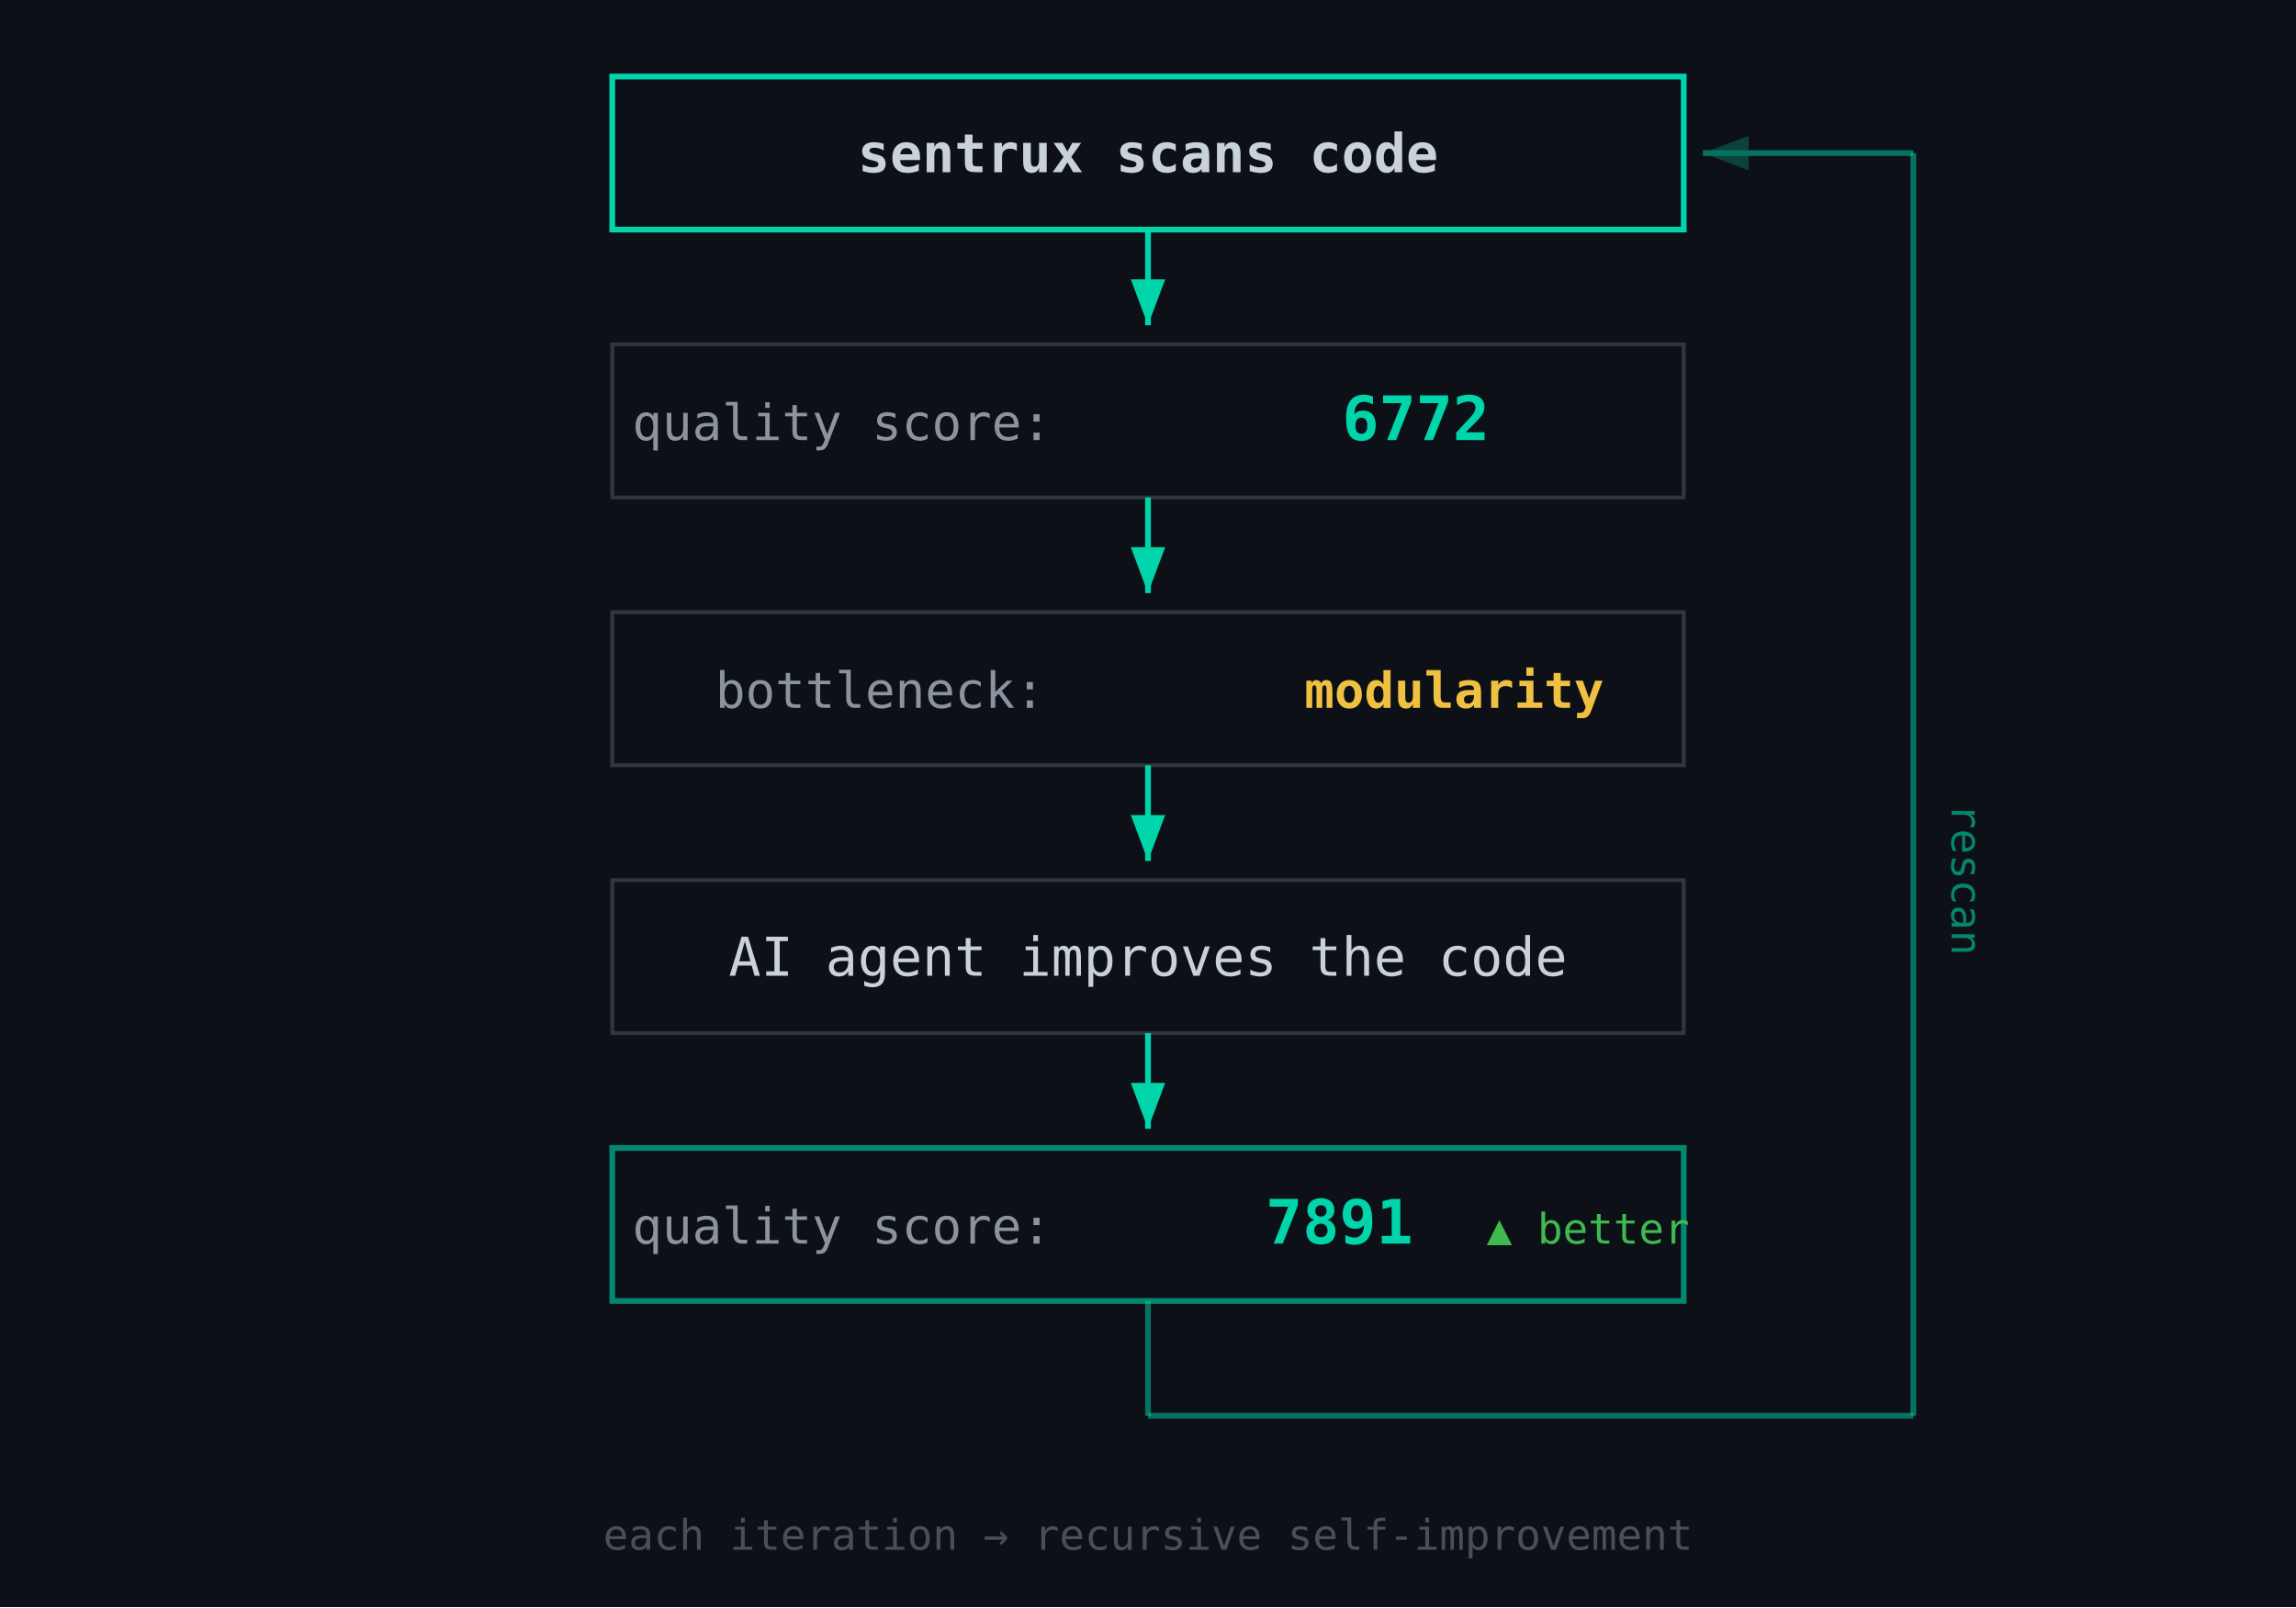
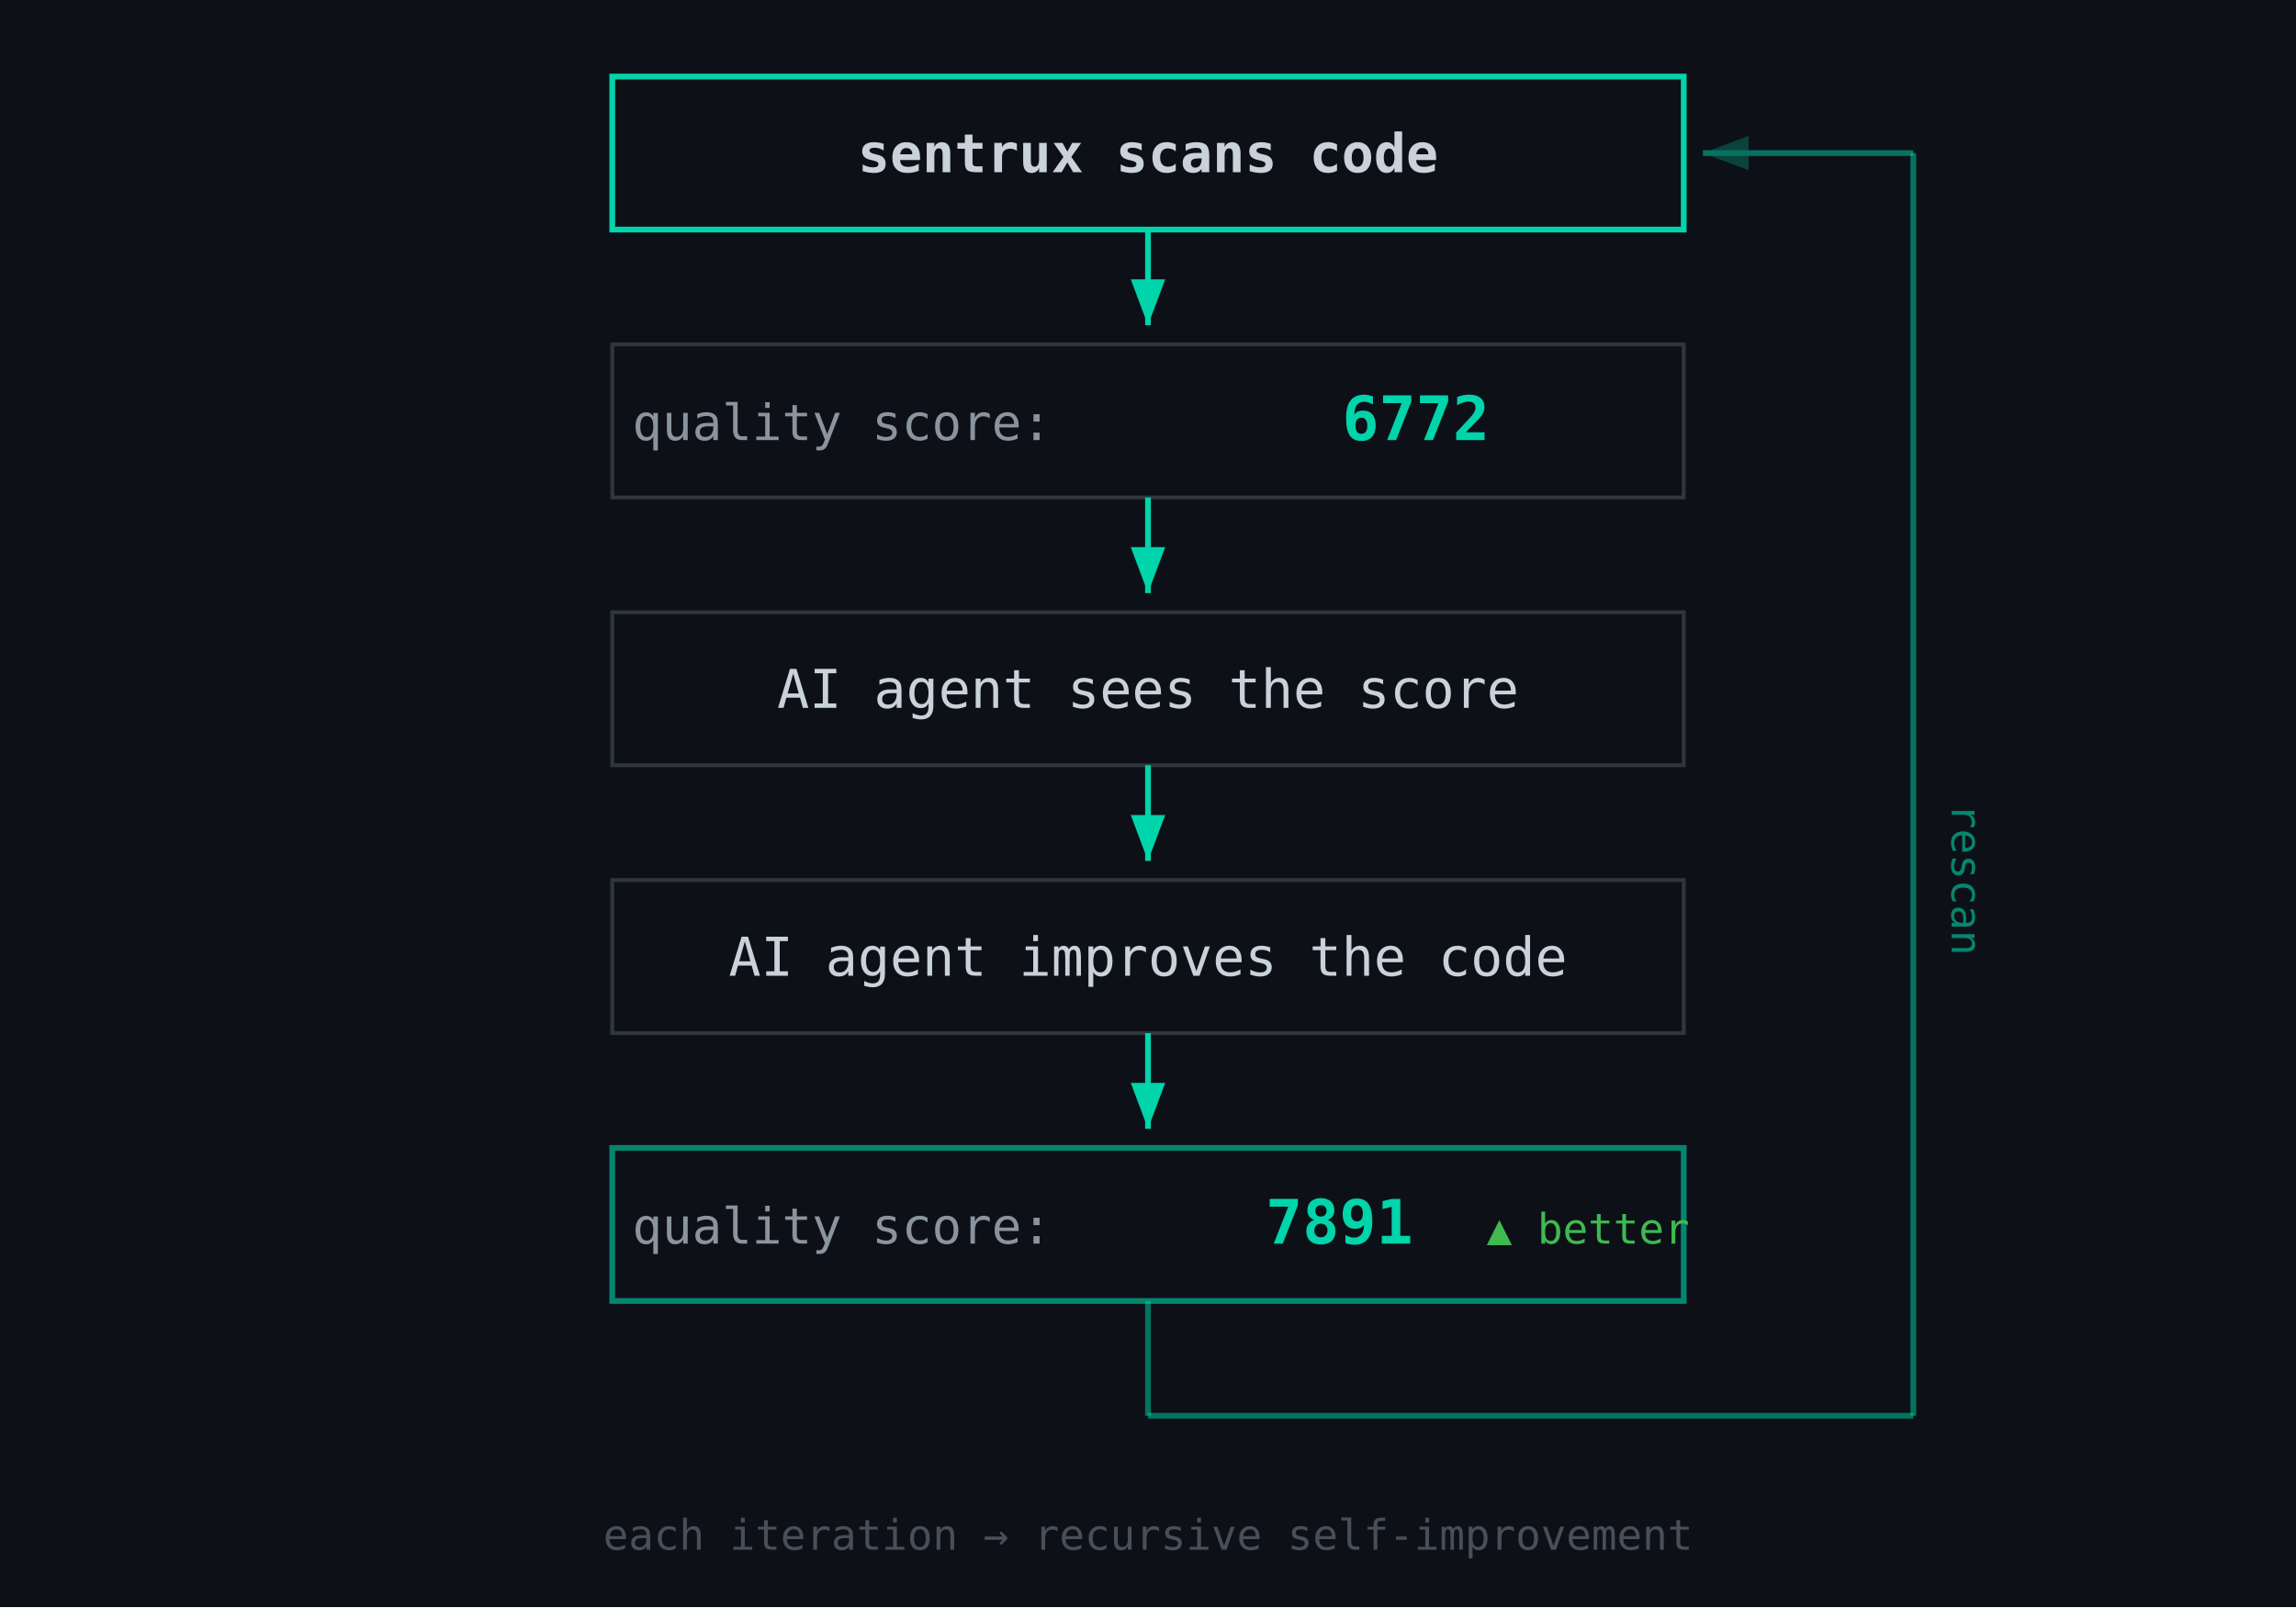
<svg xmlns="http://www.w3.org/2000/svg" viewBox="0 0 600 420" width="600" height="420">
  <defs>
    <marker id="arrow" markerWidth="8" markerHeight="6" refX="8" refY="3" orient="auto">
      <path d="M0,0 L8,3 L0,6" fill="#00d4aa" />
    </marker>
    <marker id="arrow-dim" markerWidth="8" markerHeight="6" refX="8" refY="3" orient="auto">
      <path d="M0,0 L8,3 L0,6" fill="#00d4aa" opacity="0.5" />
    </marker>
  </defs>
  <rect width="600" height="420" fill="#0d1117" />
  <rect x="160" y="20" width="280" height="40" fill="none" stroke="#00d4aa" stroke-width="1.5" />
  <text x="300" y="45" text-anchor="middle" font-family="'SF Mono','Cascadia Code','JetBrains Mono',ui-monospace,monospace" font-size="14" font-weight="700" fill="#c9d1d9">sentrux scans code</text>
  <line x1="300" y1="60" x2="300" y2="85" stroke="#00d4aa" stroke-width="1.5" marker-end="url(#arrow)" />
  <rect x="160" y="90" width="280" height="40" fill="none" stroke="#30363d" stroke-width="1" />
  <text x="220" y="115" text-anchor="middle" font-family="'SF Mono','Cascadia Code','JetBrains Mono',ui-monospace,monospace" font-size="13" fill="#8b949e">quality score:</text>
  <text x="370" y="115" text-anchor="middle" font-family="'SF Mono','Cascadia Code','JetBrains Mono',ui-monospace,monospace" font-size="16" font-weight="700" fill="#00d4aa">6772</text>
  <line x1="300" y1="130" x2="300" y2="155" stroke="#00d4aa" stroke-width="1.5" marker-end="url(#arrow)" />
  <rect x="160" y="160" width="280" height="40" fill="none" stroke="#30363d" stroke-width="1" />
-   <text x="230" y="185" text-anchor="middle" font-family="'SF Mono','Cascadia Code','JetBrains Mono',ui-monospace,monospace" font-size="13" fill="#8b949e">bottleneck:</text>
-   <text x="380" y="185" text-anchor="middle" font-family="'SF Mono','Cascadia Code','JetBrains Mono',ui-monospace,monospace" font-size="13" font-weight="700" fill="#f0c040">modularity</text>
+   <text x="300" y="185" text-anchor="middle" font-family="'SF Mono','Cascadia Code','JetBrains Mono',ui-monospace,monospace" font-size="14" fill="#c9d1d9">AI agent sees the score</text>
  <line x1="300" y1="200" x2="300" y2="225" stroke="#00d4aa" stroke-width="1.5" marker-end="url(#arrow)" />
  <rect x="160" y="230" width="280" height="40" fill="none" stroke="#30363d" stroke-width="1" />
  <text x="300" y="255" text-anchor="middle" font-family="'SF Mono','Cascadia Code','JetBrains Mono',ui-monospace,monospace" font-size="14" fill="#c9d1d9">AI agent improves the code</text>
  <line x1="300" y1="270" x2="300" y2="295" stroke="#00d4aa" stroke-width="1.5" marker-end="url(#arrow)" />
  <rect x="160" y="300" width="280" height="40" fill="none" stroke="#00d4aa" stroke-width="1.5" opacity="0.6" />
  <text x="220" y="325" text-anchor="middle" font-family="'SF Mono','Cascadia Code','JetBrains Mono',ui-monospace,monospace" font-size="13" fill="#8b949e">quality score:</text>
  <text x="350" y="325" text-anchor="middle" font-family="'SF Mono','Cascadia Code','JetBrains Mono',ui-monospace,monospace" font-size="16" font-weight="700" fill="#00d4aa">7891</text>
  <text x="415" y="325" text-anchor="middle" font-family="'SF Mono','Cascadia Code','JetBrains Mono',ui-monospace,monospace" font-size="11" fill="#3fb950">▲ better</text>
  <line x1="300" y1="340" x2="300" y2="370" stroke="#00d4aa" stroke-width="1.5" opacity="0.5" />
  <line x1="300" y1="370" x2="500" y2="370" stroke="#00d4aa" stroke-width="1.5" opacity="0.5" />
  <line x1="500" y1="370" x2="500" y2="40" stroke="#00d4aa" stroke-width="1.5" opacity="0.5" />
  <line x1="500" y1="40" x2="445" y2="40" stroke="#00d4aa" stroke-width="1.5" opacity="0.5" marker-end="url(#arrow-dim)" />
  <text x="510" y="210" text-anchor="start" font-family="'SF Mono','Cascadia Code','JetBrains Mono',ui-monospace,monospace" font-size="11" fill="#00d4aa" opacity="0.6" transform="rotate(90, 510, 210)">rescan</text>
  <text x="300" y="405" text-anchor="middle" font-family="'SF Mono','Cascadia Code','JetBrains Mono',ui-monospace,monospace" font-size="11" fill="#484f58">each iteration → recursive self-improvement</text>
</svg>
